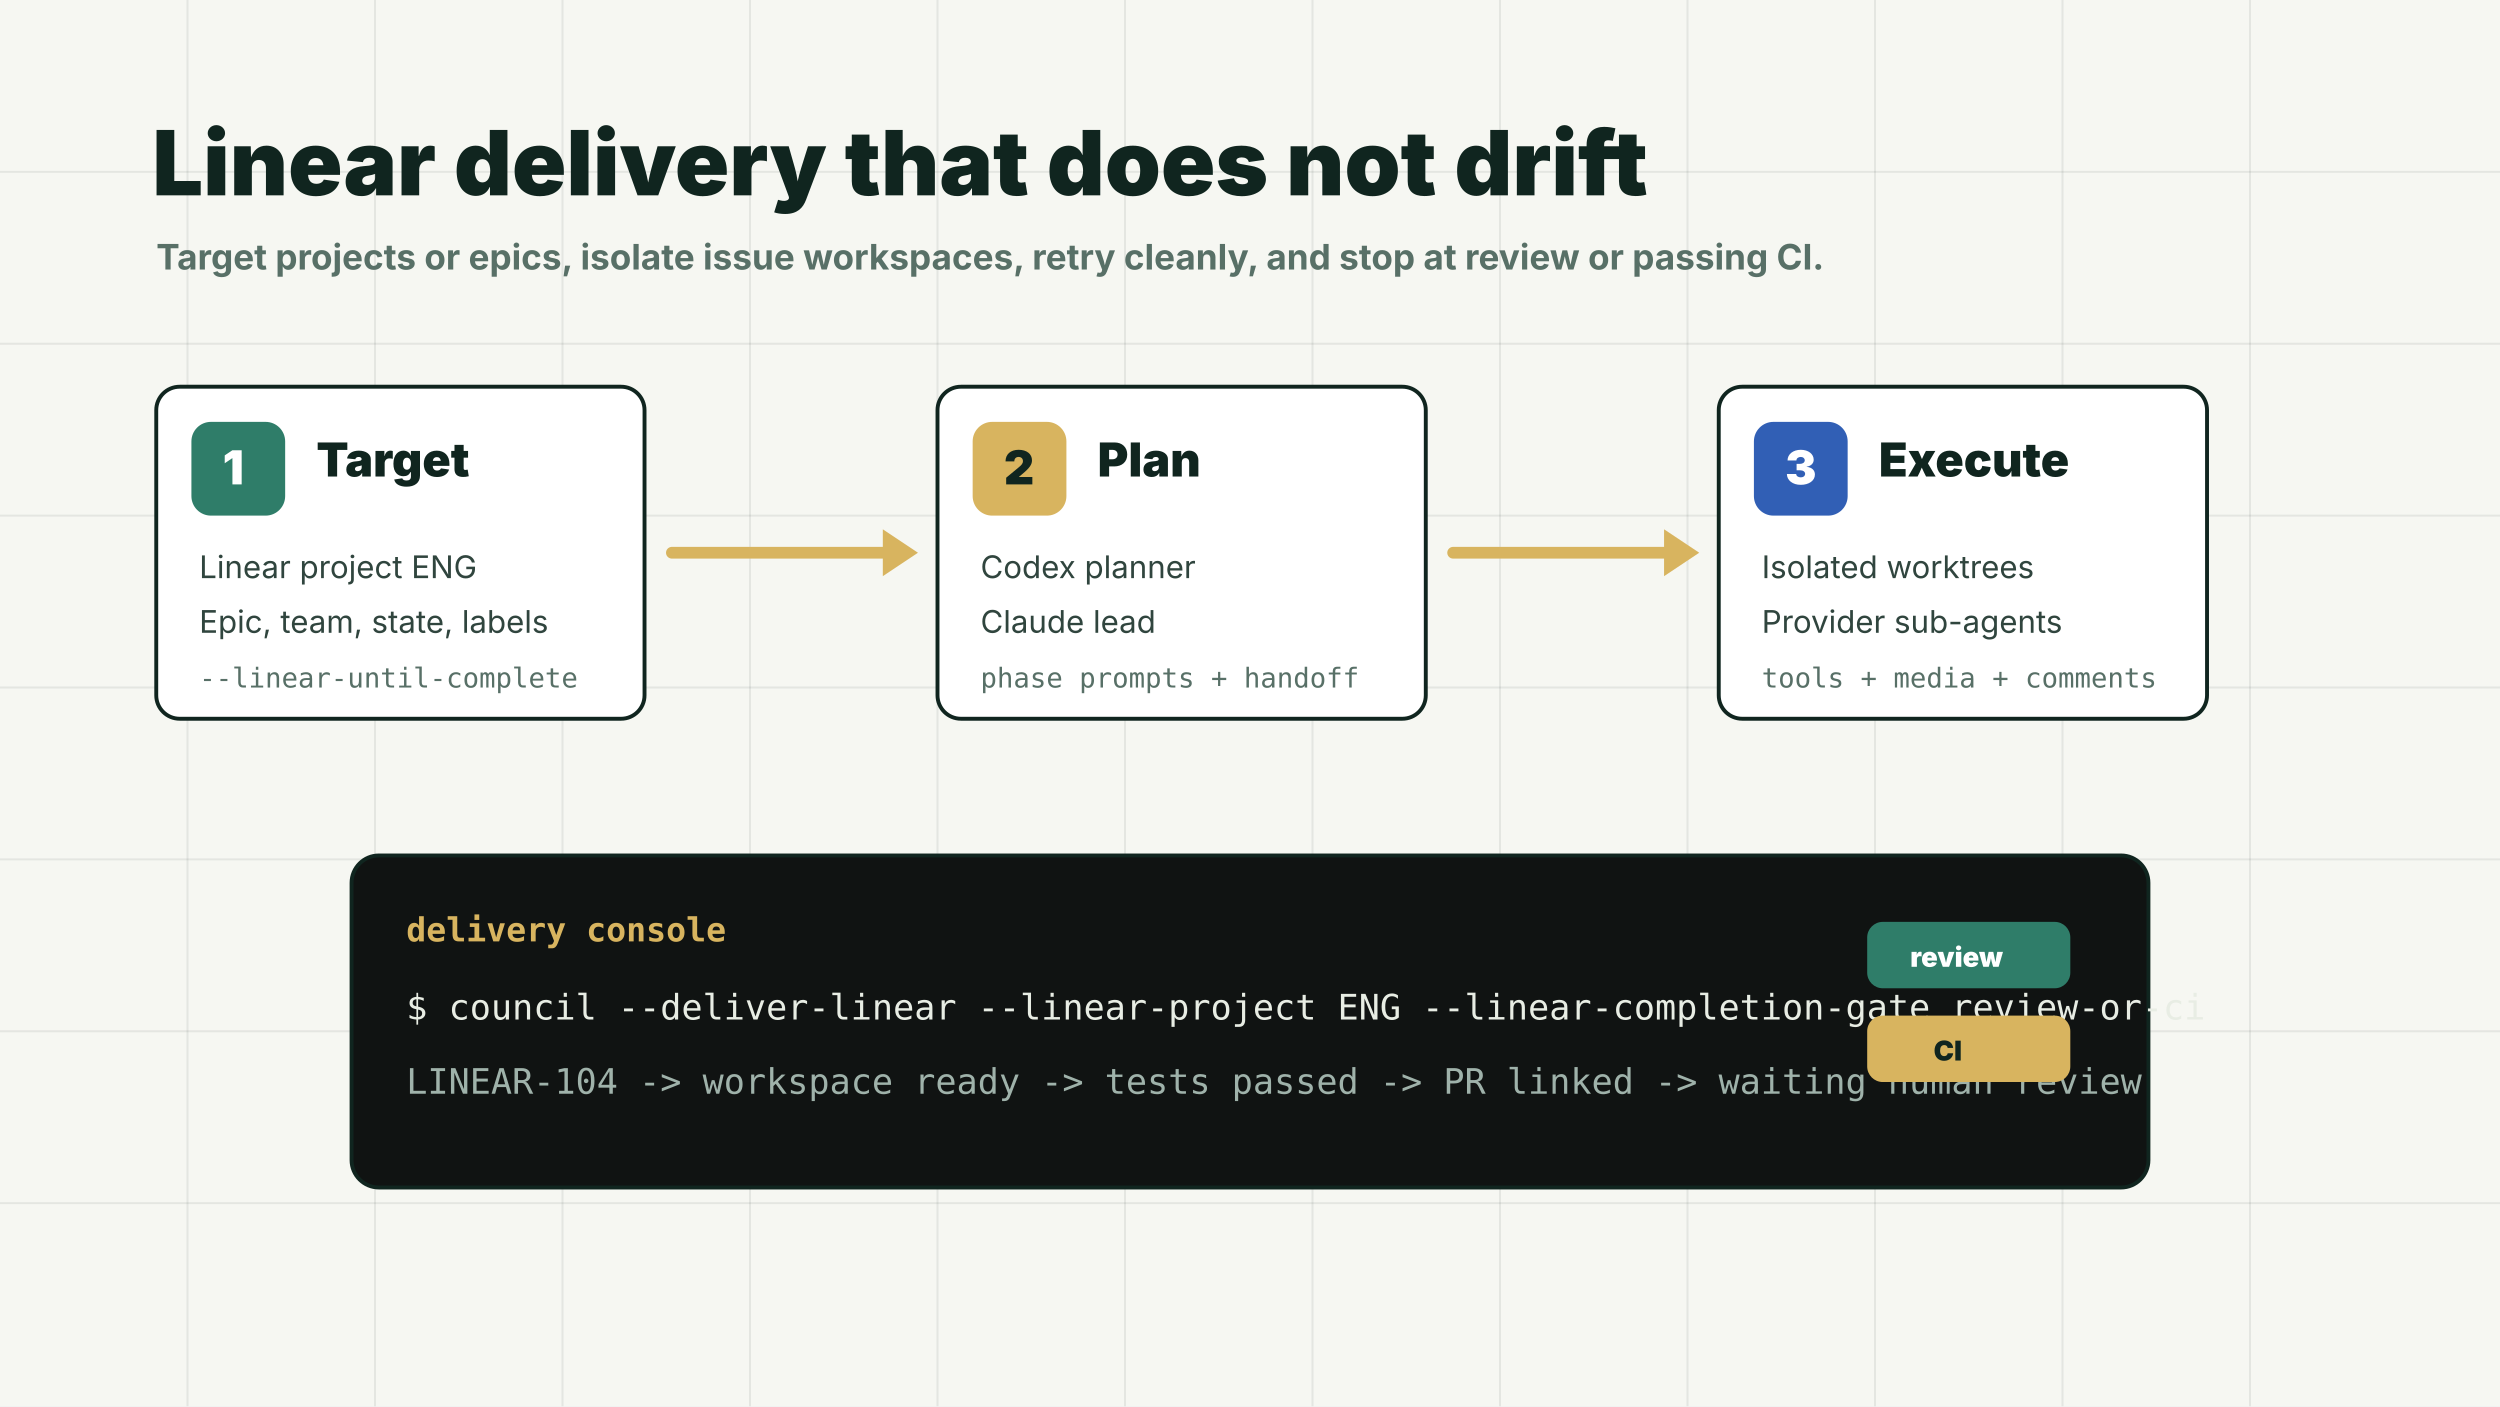
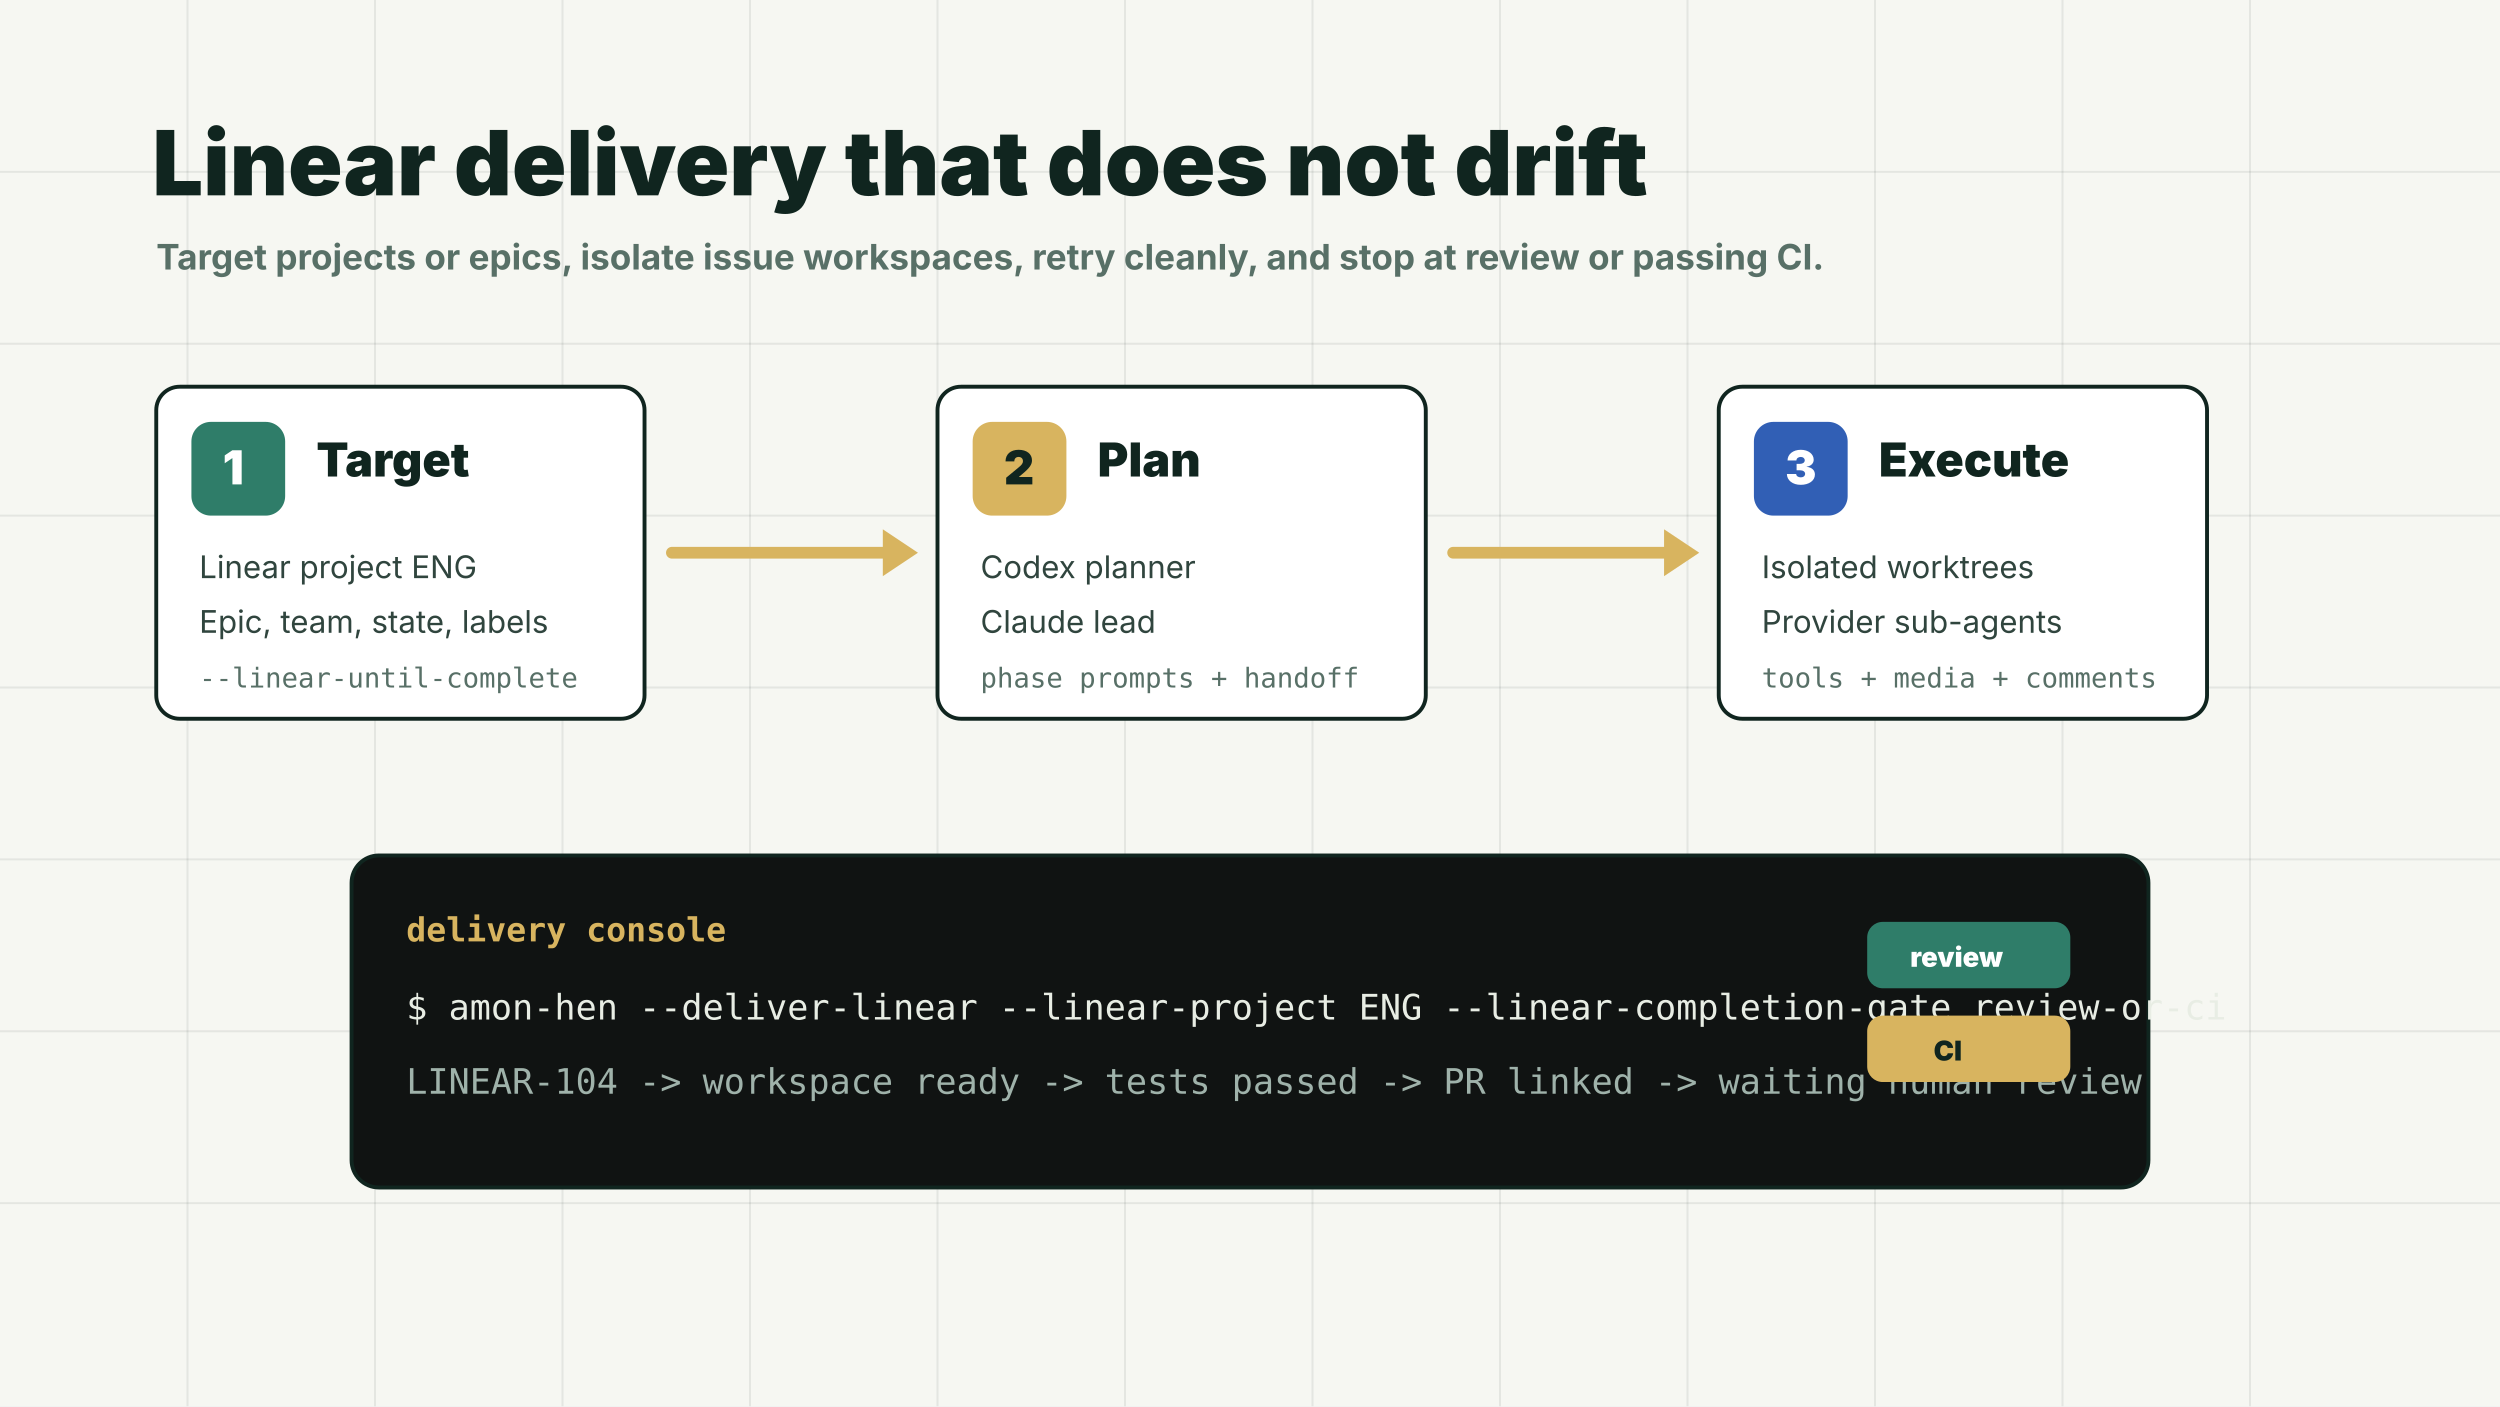
<svg xmlns="http://www.w3.org/2000/svg" width="1280" height="720" viewBox="0 0 1280 720" role="img" aria-labelledby="title desc">
  <defs>
    <style>
      .mono { font-family: ui-monospace, SFMono-Regular, Menlo, Monaco, Consolas, monospace; }
      .sans { font-family: Inter, ui-sans-serif, system-ui, -apple-system, BlinkMacSystemFont, "Segoe UI", sans-serif; }
    </style>
  </defs>
  <rect width="1280" height="720" fill="#f6f7f2" />
  <g stroke="#10251f" stroke-opacity="0.08">
    <path d="M0 88h1280M0 176h1280M0 264h1280M0 352h1280M0 440h1280M0 528h1280M0 616h1280" />
    <path d="M96 0v720M192 0v720M288 0v720M384 0v720M480 0v720M576 0v720M672 0v720M768 0v720M864 0v720M960 0v720M1056 0v720M1152 0v720" />
  </g>
  <text x="78" y="100" fill="#10251f" font-size="46" font-weight="900" class="sans">Linear delivery that does not drift</text>
  <text x="80" y="138" fill="#587067" font-size="18" font-weight="650" class="sans">Target projects or epics, isolate issue workspaces, retry cleanly, and stop at review or passing CI.</text>
  <g transform="translate(80 198)">
    <rect width="250" height="170" rx="12" fill="#ffffff" stroke="#10251f" stroke-width="2" />
    <rect x="18" y="18" width="48" height="48" rx="10" fill="#2f7d69" />
    <text x="34" y="50" fill="#ffffff" font-size="24" font-weight="900" class="sans">1</text>
    <text x="82" y="46" fill="#10251f" font-size="24" font-weight="900" class="sans">Target</text>
    <text x="22" y="98" fill="#30453e" font-size="16" class="sans">Linear project ENG</text>
    <text x="22" y="126" fill="#30453e" font-size="16" class="sans">Epic, team, state, labels</text>
    <text x="22" y="154" fill="#587067" font-size="14" class="mono">--linear-until-complete</text>
  </g>
  <path d="M344 283h118" stroke="#d8b45f" stroke-width="6" stroke-linecap="round" />
  <path d="M452 271l18 12-18 12z" fill="#d8b45f" />
  <g transform="translate(480 198)">
    <rect width="250" height="170" rx="12" fill="#ffffff" stroke="#10251f" stroke-width="2" />
    <rect x="18" y="18" width="48" height="48" rx="10" fill="#d8b45f" />
    <text x="34" y="50" fill="#10251f" font-size="24" font-weight="900" class="sans">2</text>
    <text x="82" y="46" fill="#10251f" font-size="24" font-weight="900" class="sans">Plan</text>
    <text x="22" y="98" fill="#30453e" font-size="16" class="sans">Codex planner</text>
    <text x="22" y="126" fill="#30453e" font-size="16" class="sans">Claude lead</text>
    <text x="22" y="154" fill="#587067" font-size="14" class="mono">phase prompts + handoff</text>
  </g>
  <path d="M744 283h118" stroke="#d8b45f" stroke-width="6" stroke-linecap="round" />
  <path d="M852 271l18 12-18 12z" fill="#d8b45f" />
  <g transform="translate(880 198)">
    <rect width="250" height="170" rx="12" fill="#ffffff" stroke="#10251f" stroke-width="2" />
    <rect x="18" y="18" width="48" height="48" rx="10" fill="#315fb5" />
    <text x="34" y="50" fill="#ffffff" font-size="24" font-weight="900" class="sans">3</text>
    <text x="82" y="46" fill="#10251f" font-size="24" font-weight="900" class="sans">Execute</text>
    <text x="22" y="98" fill="#30453e" font-size="16" class="sans">Isolated worktrees</text>
    <text x="22" y="126" fill="#30453e" font-size="16" class="sans">Provider sub-agents</text>
    <text x="22" y="154" fill="#587067" font-size="14" class="mono">tools + media + comments</text>
  </g>
  <g transform="translate(180 438)">
    <rect width="920" height="170" rx="14" fill="#101312" stroke="#10251f" stroke-width="2" />
    <text x="28" y="44" fill="#d8b45f" font-size="17" font-weight="900" class="mono">delivery console</text>
-     <text x="28" y="84" fill="#e8ede4" font-size="18" class="mono">$ council --deliver-linear --linear-project ENG --linear-completion-gate review-or-ci</text>
+     <text x="28" y="84" fill="#e8ede4" font-size="18" class="mono">$ amon-hen --deliver-linear --linear-project ENG --linear-completion-gate review-or-ci</text>
    <text x="28" y="122" fill="#9fb2aa" font-size="18" class="mono">LINEAR-104 -&gt; workspace ready -&gt; tests passed -&gt; PR linked -&gt; waiting human review</text>
  </g>
  <g transform="translate(956 472)">
    <rect width="104" height="34" rx="8" fill="#2f7d69" />
    <text x="22" y="23" fill="#ffffff" font-size="14" font-weight="900" class="sans">review</text>
    <rect y="48" width="104" height="34" rx="8" fill="#d8b45f" />
    <text x="34" y="71" fill="#10251f" font-size="14" font-weight="900" class="sans">CI</text>
  </g>
</svg>
